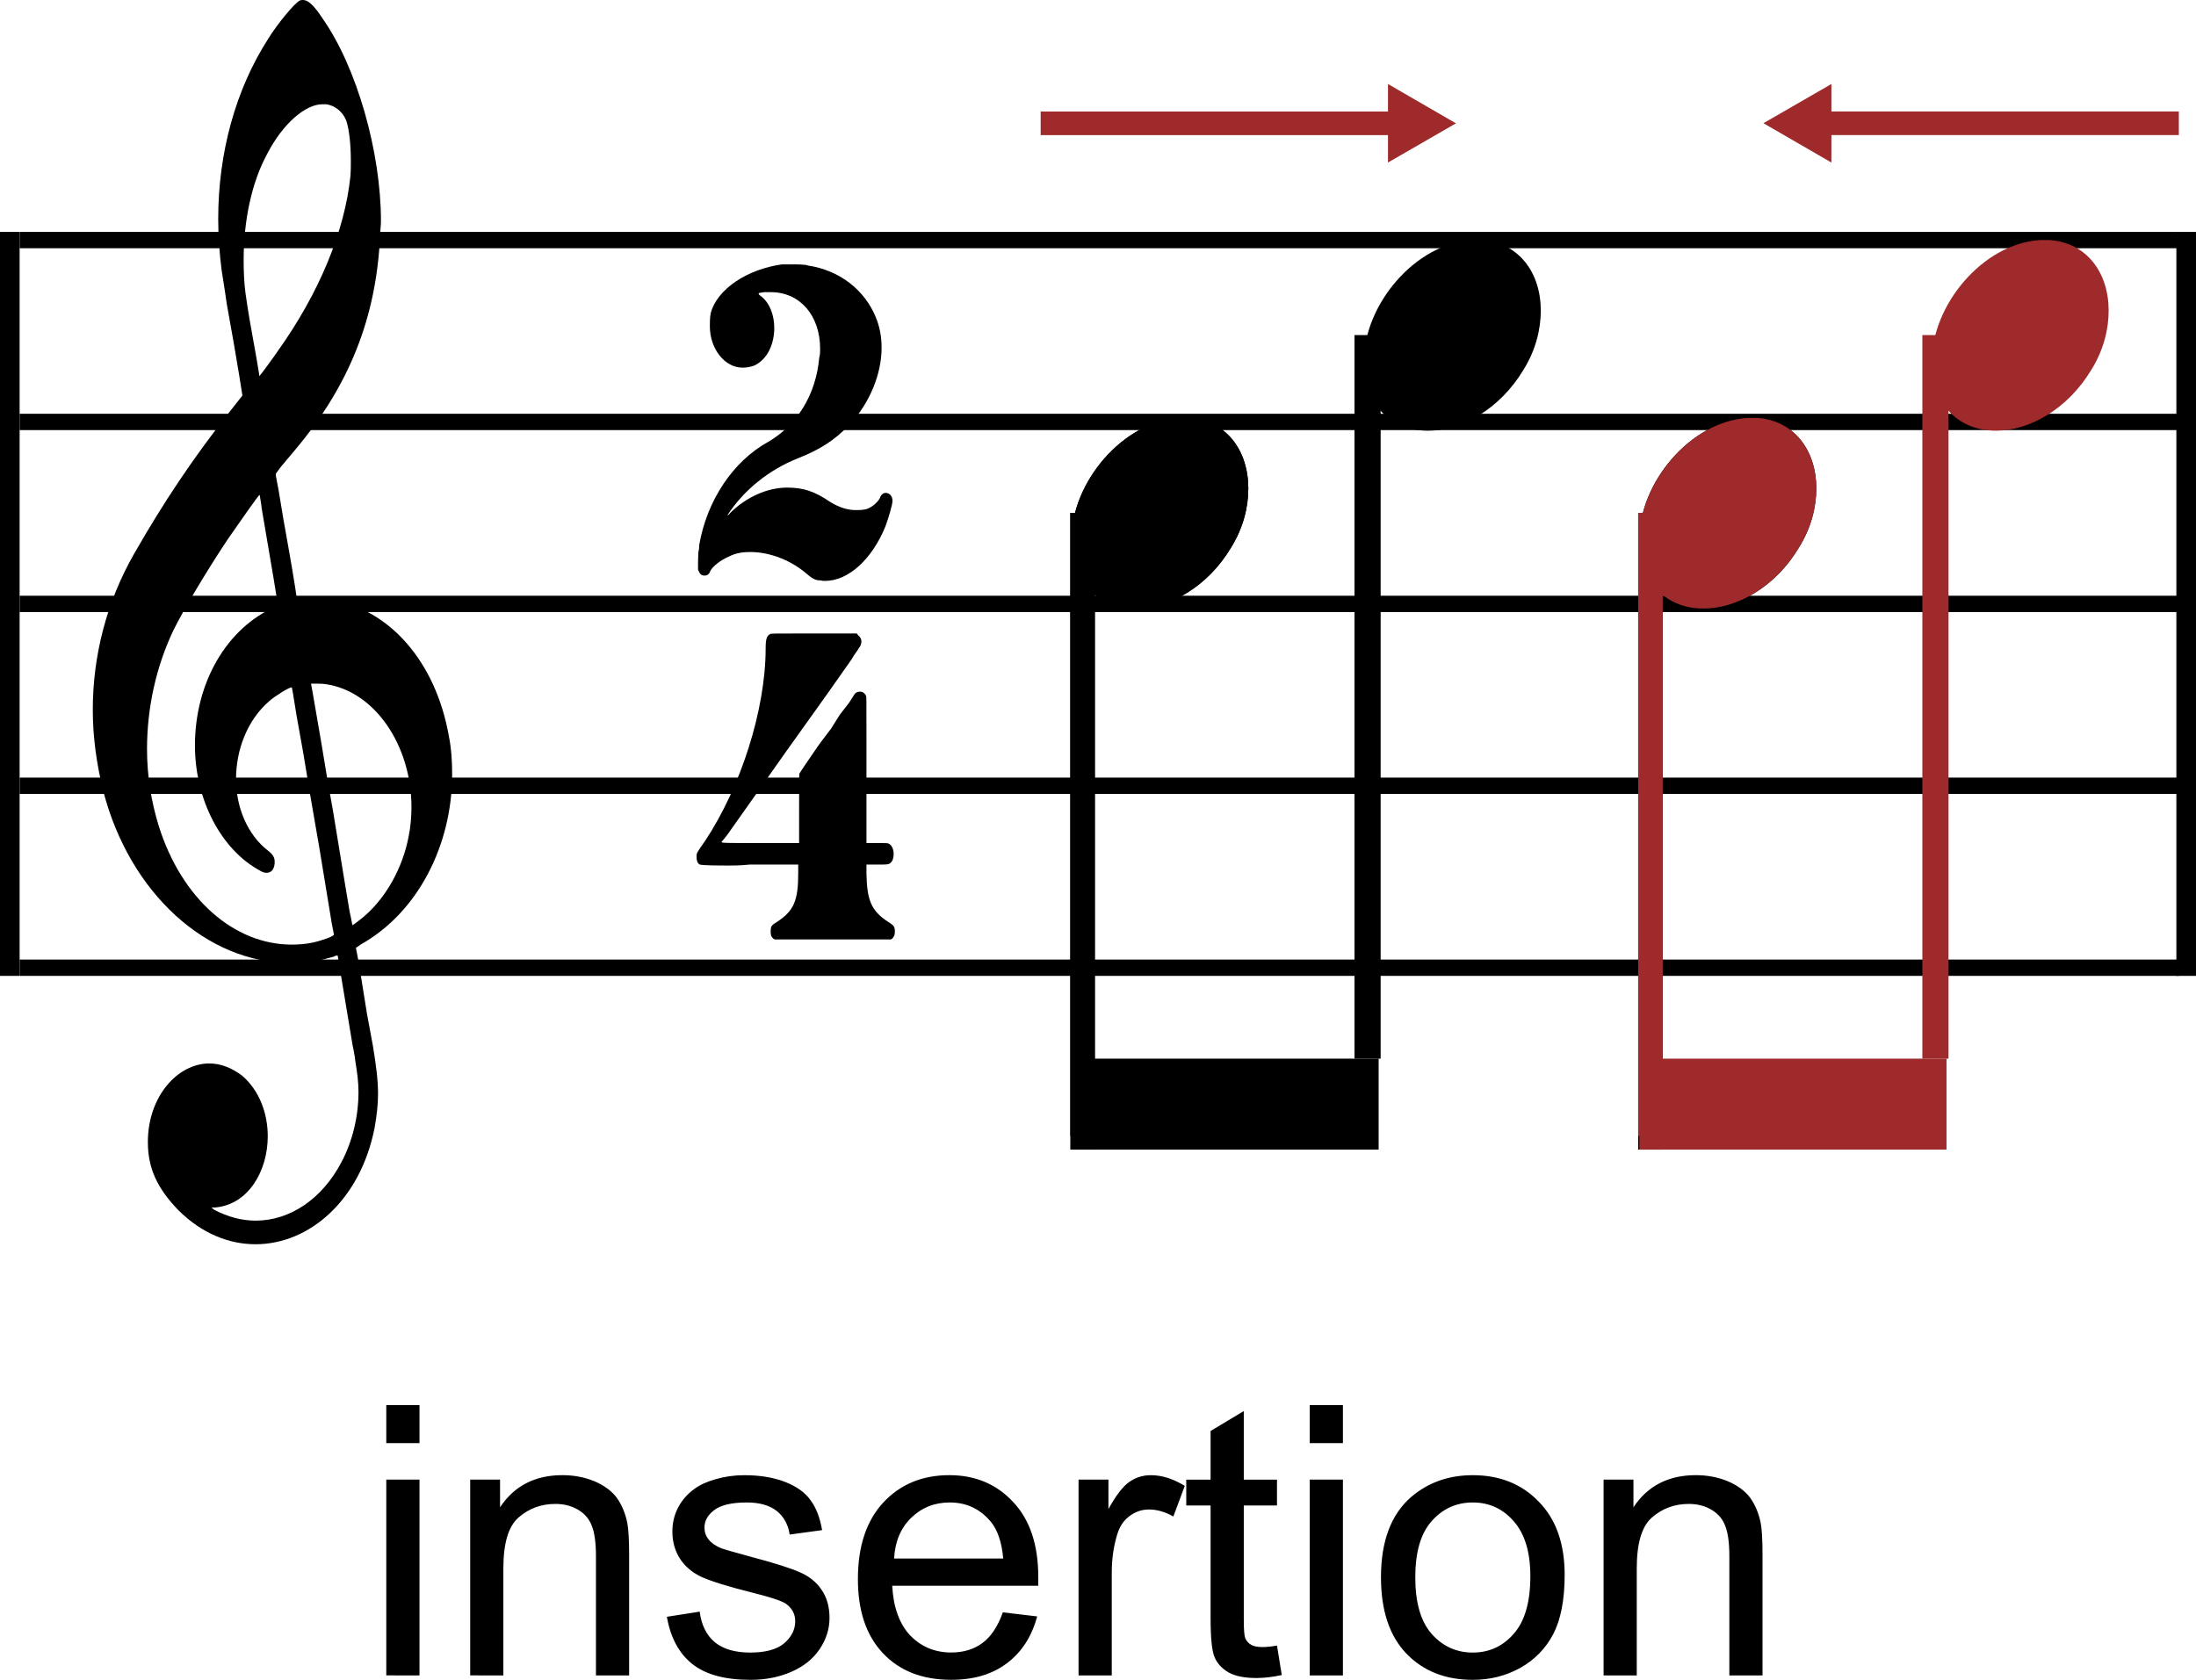
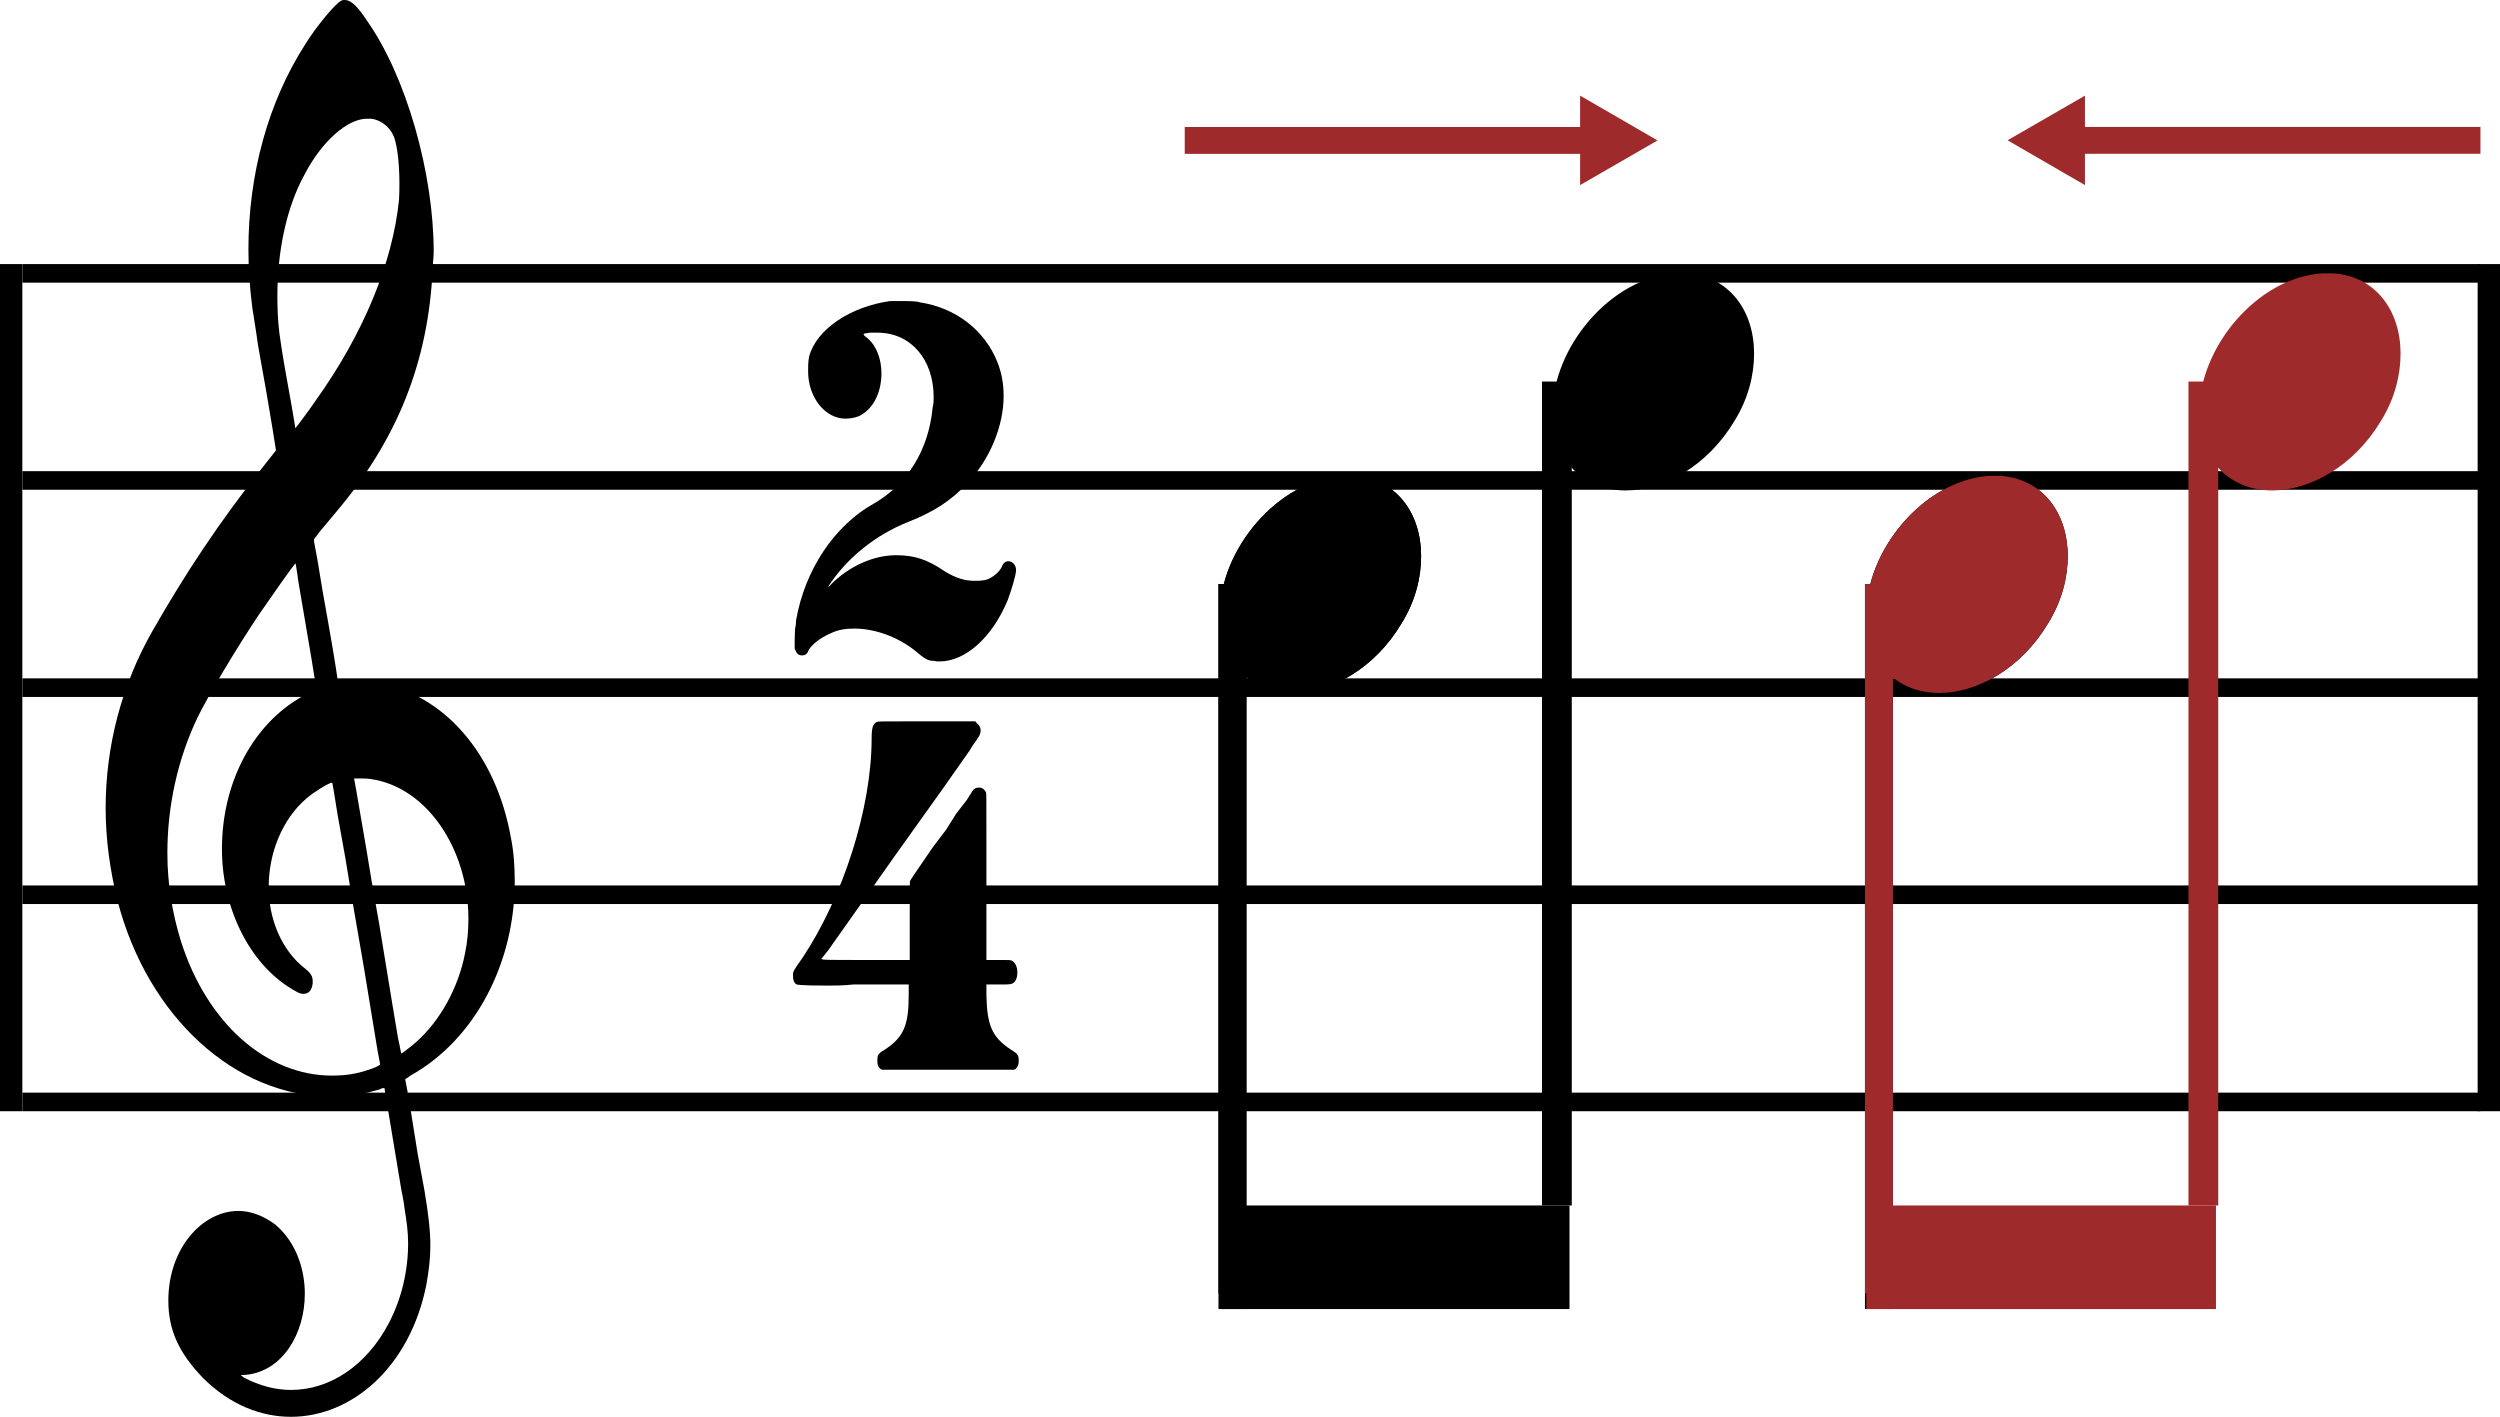
- <svg xmlns="http://www.w3.org/2000/svg" width="24.615mm" height="18.834mm" viewBox="0 0 24.615 18.834" version="1.1" id="svg1">
+ <svg xmlns="http://www.w3.org/2000/svg" width="24.615mm" height="13.95mm" viewBox="0 0 24.615 13.95" version="1.1" id="svg1">
  <defs id="defs1">
    <clipPath clipPathUnits="userSpaceOnUse" id="clipPath11">
      <path d="M 0,56.806 H 534.167 V 0 H 0 Z" transform="translate(-112.6719,-55.6168)" id="path11" />
    </clipPath>
    <clipPath clipPathUnits="userSpaceOnUse" id="clipPath13">
      <path d="M 0,56.806 H 534.167 V 0 H 0 Z" transform="translate(-127.9889,-47.2308)" id="path13" />
    </clipPath>
    <clipPath clipPathUnits="userSpaceOnUse" id="clipPath15">
      <path d="M 0,56.806 H 534.167 V 0 H 0 Z" transform="translate(-127.6179,-35.4838)" id="path15" />
    </clipPath>
    <clipPath clipPathUnits="userSpaceOnUse" id="clipPath17">
      <path d="M 0,56.806 H 534.167 V 0 H 0 Z" transform="translate(-137.5391,-39.3318)" id="path17" />
    </clipPath>
    <clipPath clipPathUnits="userSpaceOnUse" id="clipPath19">
      <path d="M 0,56.806 H 534.167 V 0 H 0 Z" transform="translate(-140.6249,-42.3518)" id="path19" />
    </clipPath>
    <clipPath clipPathUnits="userSpaceOnUse" id="clipPath21">
      <path d="M 0,56.806 H 534.167 V 0 H 0 Z" transform="translate(-146.594,-44.9838)" id="path21" />
    </clipPath>
    <clipPath clipPathUnits="userSpaceOnUse" id="clipPath23">
      <path d="M 0,56.806 H 534.167 V 0 H 0 Z" transform="translate(-140.6249,-42.3518)" id="path23" />
    </clipPath>
    <clipPath clipPathUnits="userSpaceOnUse" id="clipPath25">
      <path d="M 0,56.806 H 534.167 V 0 H 0 Z" transform="translate(-137.5391,-39.3318)" id="path25" />
    </clipPath>
    <clipPath clipPathUnits="userSpaceOnUse" id="clipPath27">
      <path d="M 0,56.806 H 534.167 V 0 H 0 Z" id="path27" />
    </clipPath>
    <clipPath clipPathUnits="userSpaceOnUse" id="clipPath29">
      <path d="M 0,56.806 H 534.167 V 0 H 0 Z" transform="translate(-149.9179,-48.0038)" id="path29" />
    </clipPath>
    <clipPath clipPathUnits="userSpaceOnUse" id="clipPath31">
      <path d="M 0,56.806 H 534.167 V 0 H 0 Z" transform="translate(-155.5822,-39.3318)" id="path31" />
    </clipPath>
    <clipPath clipPathUnits="userSpaceOnUse" id="clipPath33">
      <path d="M 0,56.806 H 534.167 V 0 H 0 Z" transform="translate(-158.6719,-42.3518)" id="path33" />
    </clipPath>
    <clipPath clipPathUnits="userSpaceOnUse" id="clipPath35">
      <path d="M 0,56.806 H 534.167 V 0 H 0 Z" transform="translate(-164.6372,-44.9838)" id="path35" />
    </clipPath>
    <clipPath clipPathUnits="userSpaceOnUse" id="clipPath37">
      <path d="M 0,56.806 H 534.167 V 0 H 0 Z" transform="translate(-158.6719,-42.3518)" id="path37" />
    </clipPath>
    <clipPath clipPathUnits="userSpaceOnUse" id="clipPath39">
      <path d="M 0,56.806 H 534.167 V 0 H 0 Z" transform="translate(-155.5822,-39.3318)" id="path39" />
    </clipPath>
    <clipPath clipPathUnits="userSpaceOnUse" id="clipPath41">
      <path d="M 0,56.806 H 534.167 V 0 H 0 Z" id="path41" />
    </clipPath>
    <clipPath clipPathUnits="userSpaceOnUse" id="clipPath43">
      <path d="M 0,56.806 H 534.167 V 0 H 0 Z" transform="translate(-167.9609,-48.0038)" id="path43" />
    </clipPath>
    <clipPath clipPathUnits="userSpaceOnUse" id="clipPath45">
      <path d="M 0,56.806 H 534.167 V 0 H 0 Z" transform="matrix(1,0,0,-1,-114.6191,2.3872)" id="path45" />
    </clipPath>
    <clipPath clipPathUnits="userSpaceOnUse" id="clipPath47">
      <path d="M 0,56.806 H 534.167 V 0 H 0 Z" transform="translate(-147.9614,-51.7132)" id="path47" />
    </clipPath>
    <clipPath clipPathUnits="userSpaceOnUse" id="clipPath49">
      <path d="M 0,56.806 H 534.167 V 0 H 0 Z" transform="translate(-149.4024,-51.7132)" id="path49" />
    </clipPath>
    <clipPath clipPathUnits="userSpaceOnUse" id="clipPath51">
      <path d="M 0,56.806 H 534.167 V 0 H 0 Z" transform="translate(-159.1719,-51.7172)" id="path51" />
    </clipPath>
    <clipPath clipPathUnits="userSpaceOnUse" id="clipPath53">
      <path d="M 0,56.806 H 534.167 V 0 H 0 Z" transform="translate(-160.6129,-51.7147)" id="path53" />
    </clipPath>
  </defs>
  <g id="layer1" transform="translate(-82.81458,-75.93542)">
    <path id="path1" d="M 83.035,78.627 H 107.237" style="fill:none;stroke:#000000;stroke-width:0.183;stroke-linecap:butt;stroke-linejoin:miter;stroke-miterlimit:4;stroke-dasharray:none;stroke-opacity:1" />
    <path id="path2" d="M 83.035,80.666 H 107.237" style="fill:none;stroke:#000000;stroke-width:0.183;stroke-linecap:butt;stroke-linejoin:miter;stroke-miterlimit:4;stroke-dasharray:none;stroke-opacity:1" />
    <path id="path3" d="M 83.035,82.706 H 107.237" style="fill:none;stroke:#000000;stroke-width:0.183;stroke-linecap:butt;stroke-linejoin:miter;stroke-miterlimit:4;stroke-dasharray:none;stroke-opacity:1" />
    <path id="path4" d="M 83.035,84.745 H 107.237" style="fill:none;stroke:#000000;stroke-width:0.183;stroke-linecap:butt;stroke-linejoin:miter;stroke-miterlimit:4;stroke-dasharray:none;stroke-opacity:1" />
    <path id="path5" d="M 83.035,86.785 H 107.237" style="fill:none;stroke:#000000;stroke-width:0.183;stroke-linecap:butt;stroke-linejoin:miter;stroke-miterlimit:4;stroke-dasharray:none;stroke-opacity:1" />
    <path id="path6" d="m 107.237,86.849 h 0.165 v -8.286 h -0.165 z" style="fill:#000000;fill-opacity:1;fill-rule:nonzero;stroke:none;stroke-width:0.353" />
    <path id="path7" d="m 107.237,78.563 h 0.165 v 8.286 h -0.165 z" style="fill:none;stroke:#000000;stroke-width:0.055;stroke-linecap:butt;stroke-linejoin:miter;stroke-miterlimit:4;stroke-dasharray:none;stroke-opacity:1" />
    <path id="path8" d="m 82.842,86.849 h 0.165 v -8.286 h -0.165 z" style="fill:#000000;fill-opacity:1;fill-rule:nonzero;stroke:none;stroke-width:0.353" />
    <path id="path9" d="m 82.842,78.563 h 0.165 v 8.286 h -0.165 z" style="fill:none;stroke:#000000;stroke-width:0.055;stroke-linecap:butt;stroke-linejoin:miter;stroke-miterlimit:4;stroke-dasharray:none;stroke-opacity:1" />
    <path id="path10" d="m 0,0 c 0.028,0.016 0.055,0.016 0.098,0.016 0.16,0 0.348,-0.168 0.617,-0.582 1.09,-1.547 1.859,-4.246 1.859,-6.445 0,-0.164 -0.027,-0.297 -0.027,-0.465 -0.121,-2.614 -0.984,-4.762 -2.691,-6.793 l -0.461,-0.551 -0.16,-0.215 v -0.066 l 0.093,-0.5 0.149,-0.899 0.148,-0.832 c 0.203,-1.133 0.282,-1.715 0.282,-1.715 0,0 0.054,0 0.121,0.016 0.07,0 0.285,0.035 0.511,0.035 0.164,0 0.325,-0.035 0.407,-0.035 1.898,-0.301 3.367,-1.98 3.785,-4.344 0.078,-0.383 0.105,-0.8 0.105,-1.218 0,-2.247 -1.09,-4.395 -2.91,-5.411 -0.105,-0.082 -0.145,-0.097 -0.145,-0.097 v -0.02 c 0,0 0.079,-0.383 0.145,-0.812 l 0.203,-1.266 0.188,-1.016 c 0.109,-0.652 0.164,-1.117 0.164,-1.535 0,-0.363 -0.043,-0.699 -0.11,-1.082 -0.457,-2.312 -2.086,-3.695 -3.781,-3.695 -0.836,0 -1.699,0.332 -2.453,1.082 -0.672,0.699 -0.969,1.332 -0.969,2.164 0,1.465 0.957,2.5 1.953,2.5 0.348,0 0.7,-0.133 1.036,-0.383 0.566,-0.484 0.82,-1.219 0.82,-1.933 0,-1.098 -0.617,-2.18 -1.68,-2.262 h -0.109 l 0.082,-0.07 c 0.441,-0.231 0.887,-0.348 1.32,-0.348 1.09,0 2.113,0.684 2.731,1.863 0.351,0.668 0.539,1.449 0.539,2.231 0,0.3 -0.039,0.601 -0.094,0.933 0,0.035 -0.039,0.301 -0.094,0.551 -0.297,1.797 -0.473,2.848 -0.473,2.848 -0.027,0 -0.078,0 -0.121,-0.035 -0.132,-0.032 -0.418,-0.118 -0.539,-0.133 -0.293,-0.051 -0.578,-0.067 -0.847,-0.067 -2.641,0 -5.09,2.2 -5.938,5.446 -0.215,0.863 -0.336,1.73 -0.336,2.597 0,1.731 0.442,3.43 1.305,4.946 0.941,1.648 1.887,3.062 3.043,4.527 l 0.406,0.516 -0.098,0.617 -0.171,1.015 -0.231,1.297 c -0.066,0.485 -0.148,0.95 -0.16,1.051 -0.07,0.547 -0.109,1.082 -0.109,1.629 0,2.102 0.55,4.113 1.589,5.73 C -0.699,-0.715 -0.144,-0.051 0,0 M 0.824,-3.297 H 0.715 c -0.551,0 -1.266,-0.632 -1.75,-1.566 -0.5,-0.914 -0.754,-2.129 -0.754,-3.379 0,-0.332 0.012,-0.683 0.055,-1.031 0.039,-0.25 0.055,-0.418 0.16,-1.016 l 0.188,-1.051 c 0.054,-0.316 0.097,-0.566 0.097,-0.597 0.012,0 0.43,0.566 0.563,0.765 1.347,1.879 2.156,3.864 2.332,5.61 0.011,0.168 0.011,0.301 0.011,0.469 0,0.515 -0.054,1.015 -0.148,1.281 -0.105,0.265 -0.348,0.48 -0.645,0.515 m -2.035,-12.871 c -0.027,0.235 -0.066,0.418 -0.066,0.45 h -0.012 c -0.027,0 -0.609,-0.833 -1.012,-1.415 -0.687,-1.031 -1.414,-2.265 -1.71,-2.863 -0.567,-1.183 -0.848,-2.5 -0.848,-3.797 0,-0.847 0.133,-1.664 0.375,-2.449 0.73,-2.312 2.398,-3.762 4.219,-3.762 0.214,0 0.457,0.016 0.683,0.067 0.297,0.066 0.66,0.199 0.66,0.25 0,0 -0.027,0.168 -0.066,0.351 l -0.391,2.379 -0.308,1.782 -0.203,1.234 -0.215,1.199 c -0.11,0.715 -0.149,0.899 -0.149,0.899 0,0 0,0.015 -0.011,0.015 -0.082,0 -0.512,-0.265 -0.704,-0.433 -0.699,-0.598 -1.062,-1.547 -1.062,-2.481 0,-0.883 0.352,-1.766 1.023,-2.281 0.149,-0.117 0.204,-0.215 0.204,-0.332 v -0.082 c -0.028,-0.203 -0.122,-0.285 -0.258,-0.285 -0.055,0 -0.121,0.015 -0.203,0.066 -1.239,0.668 -2.071,2.25 -2.071,3.981 0,1.996 1.008,3.73 2.559,4.41 l 0.078,0.035 -0.133,0.832 -0.379,2.23 m 2.02,-5.558 c -0.106,0.015 -0.215,0.015 -0.297,0.015 H 0.418 0.352 l 0.055,-0.3 0.281,-1.633 0.176,-1.063 0.187,-1.051 0.379,-2.312 0.148,-0.883 c 0.055,-0.234 0.082,-0.433 0.094,-0.433 0.012,0 0.242,0.168 0.391,0.3 0.687,0.598 1.199,1.532 1.386,2.496 0.067,0.317 0.094,0.649 0.094,0.965 0,1.934 -1.156,3.68 -2.734,3.899" style="fill:#000000;fill-opacity:1;fill-rule:nonzero;stroke:none" transform="matrix(0.3527778,0,0,-0.3527778,86.1767,75.94106)" clip-path="url(#clipPath11)" />
    <path id="path12" d="M 0,0 H 0.254 C 0.468,0 0.754,0 0.82,-0.036 1.828,-0.184 2.636,-0.817 2.988,-1.7 3.109,-2 3.164,-2.317 3.164,-2.649 3.164,-3.465 2.8,-4.399 2.14,-5.098 1.683,-5.579 1.222,-5.879 0.511,-6.161 c -0.929,-0.367 -1.726,-1.015 -2.238,-1.8 v -0.016 c 0,0 0.043,0.016 0.07,0.066 0.512,0.516 1.196,0.817 1.817,0.817 0.512,0 0.875,-0.117 1.359,-0.449 0.297,-0.184 0.567,-0.266 0.821,-0.266 0.109,0 0.218,0 0.339,0.031 0.172,0.051 0.364,0.215 0.43,0.352 0.039,0.113 0.109,0.164 0.188,0.164 0.109,0 0.214,-0.098 0.214,-0.25 0,-0.117 -0.121,-0.531 -0.226,-0.817 -0.434,-1.062 -1.188,-1.73 -1.914,-1.73 -0.055,0 -0.094,0 -0.149,0.016 -0.187,0 -0.269,0.066 -0.511,0.269 -0.512,0.414 -1.157,0.633 -1.723,0.633 -0.242,0 -0.457,-0.035 -0.66,-0.137 -0.27,-0.113 -0.524,-0.312 -0.606,-0.465 -0.039,-0.117 -0.109,-0.148 -0.187,-0.148 -0.071,0 -0.137,0.031 -0.176,0.133 l -0.027,0.051 v 0.23 c 0,0.199 0.011,0.27 0.011,0.336 0.016,0.047 0.028,0.148 0.028,0.23 0.242,1.399 1.066,2.649 2.183,3.266 0.914,0.531 1.52,1.48 1.629,2.68 0.028,0.097 0.028,0.183 0.028,0.281 0,1.066 -0.649,1.801 -1.563,1.801 h -0.215 c -0.136,-0.02 -0.176,-0.02 -0.176,-0.051 0,0 0,-0.016 0.04,-0.051 0.312,-0.215 0.457,-0.633 0.457,-1.031 0,-0.516 -0.215,-1 -0.633,-1.199 -0.133,-0.051 -0.266,-0.067 -0.375,-0.067 -0.567,0 -1.039,0.598 -1.039,1.317 0,0.133 0,0.265 0.027,0.414 C -2.063,-0.786 -1.106,-0.153 0,0 M 0.414,-10.809 H 0.441 0.402 0.414 m 0,11.223 H 0.441 0.402 Z" style="fill:#000000;fill-opacity:1;fill-rule:nonzero;stroke:none" transform="matrix(0.3527778,0,0,-0.3527778,91.58019,78.89946)" clip-path="url(#clipPath13)" />
    <path id="path14" d="m 0,0 c 0.011,0.016 0.199,0.016 0.781,0.016 h 0.605 1.36 L 2.785,-0.035 C 2.855,-0.085 2.894,-0.168 2.894,-0.234 2.894,-0.332 2.855,-0.398 2.8,-0.468 2.785,-0.515 2.664,-0.648 2.585,-0.8 L 1.871,-1.816 0.957,-3.097 0.468,-3.781 -0.258,-4.812 -1.211,-6.16 c -0.164,-0.25 -0.34,-0.449 -0.34,-0.449 0,-0.035 0.121,-0.035 1.238,-0.035 h 1.227 v 1.082 c 0,1.102 0,1.117 0.015,1.133 0.028,0.051 0.149,0.234 0.617,0.914 l 0.188,0.25 0.191,0.25 0.282,0.449 0.296,0.383 0.149,0.234 c 0.055,0.102 0.133,0.117 0.203,0.117 0.078,0 0.148,-0.05 0.188,-0.132 0.011,-0.051 0.011,-0.082 0.011,-1.317 V -4.328 -6.644 H 3.39 c 0.313,0 0.324,0 0.367,-0.016 0.106,-0.05 0.161,-0.183 0.161,-0.332 0,-0.086 -0.016,-0.183 -0.067,-0.25 C 3.769,-7.328 3.757,-7.328 3.39,-7.328 H 3.054 V -7.609 C 3.07,-8.457 3.203,-8.792 3.73,-9.14 3.918,-9.257 3.957,-9.292 3.957,-9.457 3.957,-9.574 3.929,-9.625 3.863,-9.691 L 3.824,-9.707 H 0.148 l -0.043,0.016 c -0.078,0.066 -0.094,0.117 -0.094,0.234 0,0.165 0.016,0.2 0.215,0.317 0.527,0.348 0.66,0.683 0.66,1.531 v 0.281 h -1.547 c -0.285,-0.031 -0.511,-0.031 -0.699,-0.031 -0.851,0 -0.863,0.031 -0.879,0.031 -0.078,0.036 -0.105,0.133 -0.105,0.25 0,0.118 0,0.118 0.269,0.5 1.129,1.7 1.926,4.164 1.926,6.129 C -0.149,-0.152 -0.11,-0.05 0,0 M 0.808,-10.625 H 0.82 0.781 0.808 m 0,11.223 H 0.82 0.781 0.804" style="fill:#000000;fill-opacity:1;fill-rule:nonzero;stroke:none" transform="matrix(0.3527778,0,0,-0.3527778,91.44931,83.04354)" clip-path="url(#clipPath15)" />
    <path id="path16" d="M 0,0 V -20.234" style="fill:none;stroke:#000000;stroke-width:0.78;stroke-linecap:butt;stroke-linejoin:miter;stroke-miterlimit:4;stroke-dasharray:none;stroke-opacity:1" transform="matrix(0.3527778,0,0,-0.3527778,94.94929,81.68605)" clip-path="url(#clipPath17)" />
    <path id="path18" d="m 0,0 h 0.145 0.016 0.144 c 1.18,-0.082 1.875,-1.039 1.875,-2.243 0,-0.585 -0.156,-1.25 -0.551,-1.882 -0.746,-1.25 -1.968,-1.934 -3.031,-1.934 -0.828,0 -1.539,0.406 -1.879,1.234 -0.105,0.325 -0.156,0.633 -0.156,0.977 0,1.77 1.601,3.73 3.437,3.848" style="fill:#000000;fill-opacity:1;fill-rule:nonzero;stroke:none" transform="matrix(0.3527778,0,0,-0.3527778,96.03789,80.62066)" clip-path="url(#clipPath19)" />
    <path id="path20" d="M 0,0 V -22.996" style="fill:none;stroke:#000000;stroke-width:0.831;stroke-linecap:butt;stroke-linejoin:miter;stroke-miterlimit:4;stroke-dasharray:none;stroke-opacity:1" transform="matrix(0.3527778,0,0,-0.3527778,98.14366,79.69215)" clip-path="url(#clipPath21)" />
    <path id="path22" d="m 0,0 h 0.145 0.016 0.144 c 1.18,-0.082 1.875,-1.039 1.875,-2.243 0,-0.585 -0.156,-1.25 -0.551,-1.882 -0.746,-1.25 -1.968,-1.934 -3.031,-1.934 -0.828,0 -1.539,0.406 -1.879,1.234 -0.105,0.325 -0.156,0.633 -0.156,0.977 0,1.77 1.601,3.73 3.437,3.848" style="fill:#000000;fill-opacity:1;fill-rule:nonzero;stroke:none" transform="matrix(0.3527778,0,0,-0.3527778,96.03789,80.62066)" clip-path="url(#clipPath23)" />
    <path id="path24" d="M 0,0 V -19.801" style="fill:none;stroke:#000000;stroke-width:0.78;stroke-linecap:butt;stroke-linejoin:miter;stroke-miterlimit:4;stroke-dasharray:none;stroke-opacity:1" transform="matrix(0.3527778,0,0,-0.3527778,94.94929,81.68605)" clip-path="url(#clipPath25)" />
    <path id="path26" d="m 137.188,21.988 h 9.758 v -2.891 h -9.758 z" style="fill:#000000;fill-opacity:1;fill-rule:nonzero;stroke:none" transform="matrix(0.3527778,0,0,-0.3527778,46.42855,95.56143)" clip-path="url(#clipPath27)" />
    <path id="path28" d="m 0,0 h 0.145 0.012 0.144 c 1.184,-0.082 1.879,-1.039 1.879,-2.242 0,-0.586 -0.156,-1.25 -0.551,-1.883 -0.75,-1.25 -1.968,-1.934 -3.035,-1.934 -0.824,0 -1.535,0.407 -1.875,1.235 -0.105,0.324 -0.16,0.633 -0.16,0.976 0,1.77 1.602,3.731 3.441,3.848" style="fill:#000000;fill-opacity:1;fill-rule:nonzero;stroke:none" transform="matrix(0.3527778,0,0,-0.3527778,99.31626,78.62676)" clip-path="url(#clipPath29)" />
    <path id="path30" d="M 0,0 V -20.234" style="fill:none;stroke:#000000;stroke-width:0.78;stroke-linecap:butt;stroke-linejoin:miter;stroke-miterlimit:4;stroke-dasharray:none;stroke-opacity:1" transform="matrix(0.3527778,0,0,-0.3527778,101.3145,81.68605)" clip-path="url(#clipPath31)" />
    <path id="path32" d="m 0,0 h 0.145 0.012 0.144 c 1.18,-0.082 1.879,-1.039 1.879,-2.243 0,-0.585 -0.16,-1.25 -0.555,-1.882 -0.746,-1.25 -1.968,-1.934 -3.031,-1.934 -0.828,0 -1.535,0.406 -1.879,1.234 -0.105,0.325 -0.156,0.633 -0.156,0.977 0,1.77 1.601,3.73 3.441,3.848" style="fill:#000000;fill-opacity:1;fill-rule:nonzero;stroke:none" transform="matrix(0.3527778,0,0,-0.3527778,102.4045,80.62066)" clip-path="url(#clipPath33)" />
    <path id="path34" d="M 0,0 V -22.996" style="fill:none;stroke:#9e2a2b;stroke-width:0.831;stroke-linecap:butt;stroke-linejoin:miter;stroke-miterlimit:4;stroke-dasharray:none;stroke-opacity:1" transform="matrix(0.3527778,0,0,-0.3527778,104.5089,79.69215)" clip-path="url(#clipPath35)" />
    <path id="path36" d="m 0,0 h 0.145 0.012 0.144 c 1.18,-0.082 1.879,-1.039 1.879,-2.243 0,-0.585 -0.16,-1.25 -0.555,-1.882 -0.746,-1.25 -1.968,-1.934 -3.031,-1.934 -0.828,0 -1.535,0.406 -1.879,1.234 -0.105,0.325 -0.156,0.633 -0.156,0.977 0,1.77 1.601,3.73 3.441,3.848" style="fill:#9e2a2b;fill-opacity:1;fill-rule:nonzero;stroke:none" transform="matrix(0.3527778,0,0,-0.3527778,102.4045,80.62066)" clip-path="url(#clipPath37)" />
    <path id="path38" d="M 0,0 V -19.801" style="fill:none;stroke:#9e2a2b;stroke-width:0.78;stroke-linecap:butt;stroke-linejoin:miter;stroke-miterlimit:4;stroke-dasharray:none;stroke-opacity:1" transform="matrix(0.3527778,0,0,-0.3527778,101.3145,81.68605)" clip-path="url(#clipPath39)" />
    <path id="path40" d="m 155.231,21.988 h 9.758 v -2.891 h -9.758 z" style="fill:#9e2a2b;fill-opacity:1;fill-rule:nonzero;stroke:none" transform="matrix(0.3527778,0,0,-0.3527778,46.42855,95.56143)" clip-path="url(#clipPath41)" />
    <path id="path42" d="M 0,0 H 0.145 0.16 0.305 c 1.18,-0.082 1.875,-1.039 1.875,-2.242 0,-0.586 -0.156,-1.25 -0.551,-1.883 -0.75,-1.25 -1.969,-1.934 -3.031,-1.934 -0.828,0 -1.539,0.407 -1.879,1.235 -0.105,0.324 -0.156,0.633 -0.156,0.976 0,1.77 1.601,3.731 3.437,3.848" style="fill:#9e2a2b;fill-opacity:1;fill-rule:nonzero;stroke:none" transform="matrix(0.3527778,0,0,-0.3527778,105.6814,78.62676)" clip-path="url(#clipPath43)" />
-     <path id="path44" d="M 0.796,-7.383 V -8.59 H 1.851 v 1.207 z m 0,7.383 V -6.223 H 1.851 V 1.453125e-4 Z m 2.666,0 V -6.223 h 0.949 v 0.879 c 0.451,-0.68 1.113,-1.02 1.98,-1.02 0.375,0 0.718,0.067 1.031,0.199 0.311,0.135 0.545,0.311 0.703,0.527 0.155,0.22 0.264,0.48 0.328,0.785 0.038,0.196 0.059,0.536 0.059,1.02 V 1.453125e-4 H 7.458 V -3.785 c 0,-0.428 -0.044,-0.75 -0.129,-0.961 -0.079,-0.217 -0.223,-0.39 -0.434,-0.516 -0.205,-0.123 -0.445,-0.188 -0.727,-0.188 -0.454,0 -0.844,0.146 -1.172,0.434 -0.322,0.281 -0.48,0.82 -0.48,1.617 V 1.453125e-4 Z M 9.711,-1.863 10.754,-2.027 c 0.053,0.422 0.214,0.747 0.48,0.973 0.272,0.22 0.647,0.328 1.125,0.328 0.483,0 0.844,-0.097 1.078,-0.293 0.234,-0.202 0.352,-0.437 0.352,-0.703 0,-0.234 -0.103,-0.422 -0.305,-0.562 -0.149,-0.094 -0.51,-0.211 -1.078,-0.352 -0.773,-0.193 -1.312,-0.363 -1.617,-0.504 -0.299,-0.146 -0.524,-0.346 -0.68,-0.598 -0.149,-0.249 -0.223,-0.527 -0.223,-0.832 0,-0.281 0.062,-0.539 0.187,-0.773 0.123,-0.234 0.296,-0.428 0.516,-0.586 0.164,-0.123 0.387,-0.226 0.668,-0.305 0.287,-0.085 0.592,-0.129 0.914,-0.129 0.492,0 0.92,0.07 1.289,0.211 0.366,0.141 0.636,0.334 0.809,0.574 0.179,0.234 0.305,0.557 0.375,0.961 l -1.031,0.141 c -0.047,-0.319 -0.185,-0.568 -0.41,-0.75 -0.229,-0.179 -0.545,-0.27 -0.949,-0.27 -0.486,0 -0.832,0.082 -1.043,0.246 -0.205,0.158 -0.305,0.34 -0.305,0.551 0,0.141 0.041,0.267 0.129,0.375 0.085,0.111 0.217,0.205 0.398,0.281 0.108,0.041 0.422,0.129 0.938,0.27 0.741,0.196 1.26,0.36 1.559,0.492 0.296,0.126 0.527,0.311 0.691,0.551 0.17,0.243 0.258,0.545 0.258,0.902 0,0.352 -0.105,0.686 -0.316,0.996 -0.205,0.305 -0.501,0.545 -0.891,0.715 -0.384,0.17 -0.817,0.258 -1.301,0.258 -0.814,0 -1.43,-0.167 -1.852,-0.504 C 10.098,-0.697 9.828,-1.198 9.711,-1.863 Z m 10.676,-0.141 1.09,0.129 c -0.173,0.642 -0.492,1.137 -0.961,1.488 -0.463,0.352 -1.052,0.527 -1.77,0.527 -0.914,0 -1.638,-0.281 -2.168,-0.844 -0.533,-0.563 -0.797,-1.348 -0.797,-2.355 0,-1.046 0.27,-1.857 0.809,-2.438 0.539,-0.577 1.236,-0.867 2.098,-0.867 0.826,0 1.503,0.287 2.027,0.855 0.53,0.562 0.797,1.356 0.797,2.379 0,0.064 0,0.158 0,0.281 h -4.641 c 0.038,0.688 0.229,1.216 0.574,1.582 0.352,0.36 0.785,0.539 1.301,0.539 0.39,0 0.721,-0.1 0.996,-0.305 0.272,-0.202 0.486,-0.527 0.645,-0.973 z m -3.457,-1.711 h 3.469 c -0.047,-0.521 -0.182,-0.914 -0.398,-1.172 -0.337,-0.404 -0.771,-0.609 -1.301,-0.609 -0.486,0 -0.896,0.164 -1.23,0.492 -0.328,0.322 -0.51,0.75 -0.539,1.289 z M 22.792,1.453125e-4 V -6.223 h 0.949 v 0.938 c 0.24,-0.437 0.463,-0.727 0.668,-0.867 0.202,-0.141 0.428,-0.211 0.68,-0.211 0.352,0 0.709,0.114 1.078,0.34 l -0.363,0.973 c -0.258,-0.146 -0.516,-0.223 -0.773,-0.223 -0.229,0 -0.434,0.07 -0.621,0.211 -0.182,0.135 -0.311,0.325 -0.387,0.574 -0.117,0.375 -0.176,0.785 -0.176,1.23 V 1.453125e-4 Z m 6.305,-0.949 0.152,0.938 c -0.299,0.062 -0.562,0.094 -0.797,0.094 -0.384,0 -0.68,-0.059 -0.891,-0.176 -0.211,-0.123 -0.36,-0.284 -0.445,-0.48 -0.088,-0.202 -0.129,-0.621 -0.129,-1.254 v -3.574 h -0.773 v -0.82 h 0.773 v -1.547 l 1.055,-0.633 v 2.18 h 1.055 v 0.82 h -1.055 v 3.633 c 0,0.305 0.015,0.501 0.047,0.586 0.038,0.088 0.1,0.158 0.188,0.211 0.085,0.047 0.205,0.07 0.363,0.07 0.117,0 0.27,-0.015 0.457,-0.047 z m 1.04,-6.434 v -1.207 h 1.055 v 1.207 z m 0,7.383 V -6.223 h 1.055 V 1.453125e-4 Z M 32.401,-3.117 c 0,-1.148 0.319,-1.998 0.961,-2.555 0.539,-0.46 1.189,-0.691 1.957,-0.691 0.858,0 1.559,0.281 2.098,0.844 0.545,0.557 0.82,1.33 0.82,2.32 0,0.797 -0.123,1.427 -0.363,1.887 -0.243,0.463 -0.595,0.82 -1.055,1.078 -0.454,0.249 -0.955,0.375 -1.5,0.375 -0.867,0 -1.57,-0.275 -2.109,-0.832 C 32.671,-1.254 32.401,-2.062 32.401,-3.117 Z m 1.09,0 c 0,0.797 0.17,1.395 0.516,1.793 0.352,0.398 0.788,0.598 1.312,0.598 0.521,0 0.955,-0.199 1.301,-0.598 0.352,-0.398 0.527,-1.008 0.527,-1.828 0,-0.765 -0.176,-1.348 -0.527,-1.746 -0.346,-0.398 -0.779,-0.598 -1.301,-0.598 -0.524,0 -0.961,0.199 -1.312,0.598 -0.346,0.393 -0.516,0.984 -0.516,1.781 z M 39.474,1.453125e-4 V -6.223 h 0.949 v 0.879 c 0.451,-0.68 1.113,-1.02 1.98,-1.02 0.375,0 0.718,0.067 1.031,0.199 0.311,0.135 0.545,0.311 0.703,0.527 0.155,0.22 0.264,0.48 0.328,0.785 0.038,0.196 0.059,0.536 0.059,1.02 V 1.453125e-4 H 43.47 V -3.785 c 0,-0.428 -0.044,-0.75 -0.129,-0.961 -0.079,-0.217 -0.223,-0.39 -0.434,-0.516 -0.205,-0.123 -0.445,-0.188 -0.727,-0.188 -0.454,0 -0.844,0.146 -1.172,0.434 -0.322,0.281 -0.48,0.82 -0.48,1.617 V 1.453125e-4 Z m 0,0" style="fill:#000000;fill-opacity:1;fill-rule:nonzero;stroke:none" aria-label="insertion" transform="matrix(0.3527778,0,0,0.3527778,86.86363,94.71928)" clip-path="url(#clipPath45)" />
    <path id="path46" d="M 0,0 H -11.754" style="fill:none;stroke:#9e2a2b;stroke-width:0.75;stroke-linecap:butt;stroke-linejoin:bevel;stroke-miterlimit:4;stroke-dasharray:none;stroke-opacity:1" transform="matrix(0.3527778,0,0,-0.3527778,98.62605,77.31816)" clip-path="url(#clipPath47)" />
    <path id="path48" d="M 0,0 -2.16,-1.246 V 1.25 Z" style="fill:#9e2a2b;fill-opacity:1;fill-rule:evenodd;stroke:none" transform="matrix(0.3527778,0,0,-0.3527778,99.1344,77.31816)" clip-path="url(#clipPath49)" />
    <path id="path50" d="M 0,0 2.16,1.246 V -1.25 Z" style="fill:#9e2a2b;fill-opacity:1;fill-rule:evenodd;stroke:none" transform="matrix(0.3527778,0,0,-0.3527778,102.5809,77.31675)" clip-path="url(#clipPath51)" />
    <path id="path52" d="M 0,0 H 11.758" style="fill:none;stroke:#9e2a2b;stroke-width:0.75;stroke-linecap:butt;stroke-linejoin:bevel;stroke-miterlimit:4;stroke-dasharray:none;stroke-opacity:1" transform="matrix(0.3527778,0,0,-0.3527778,103.0892,77.31763)" clip-path="url(#clipPath53)" />
  </g>
</svg>
